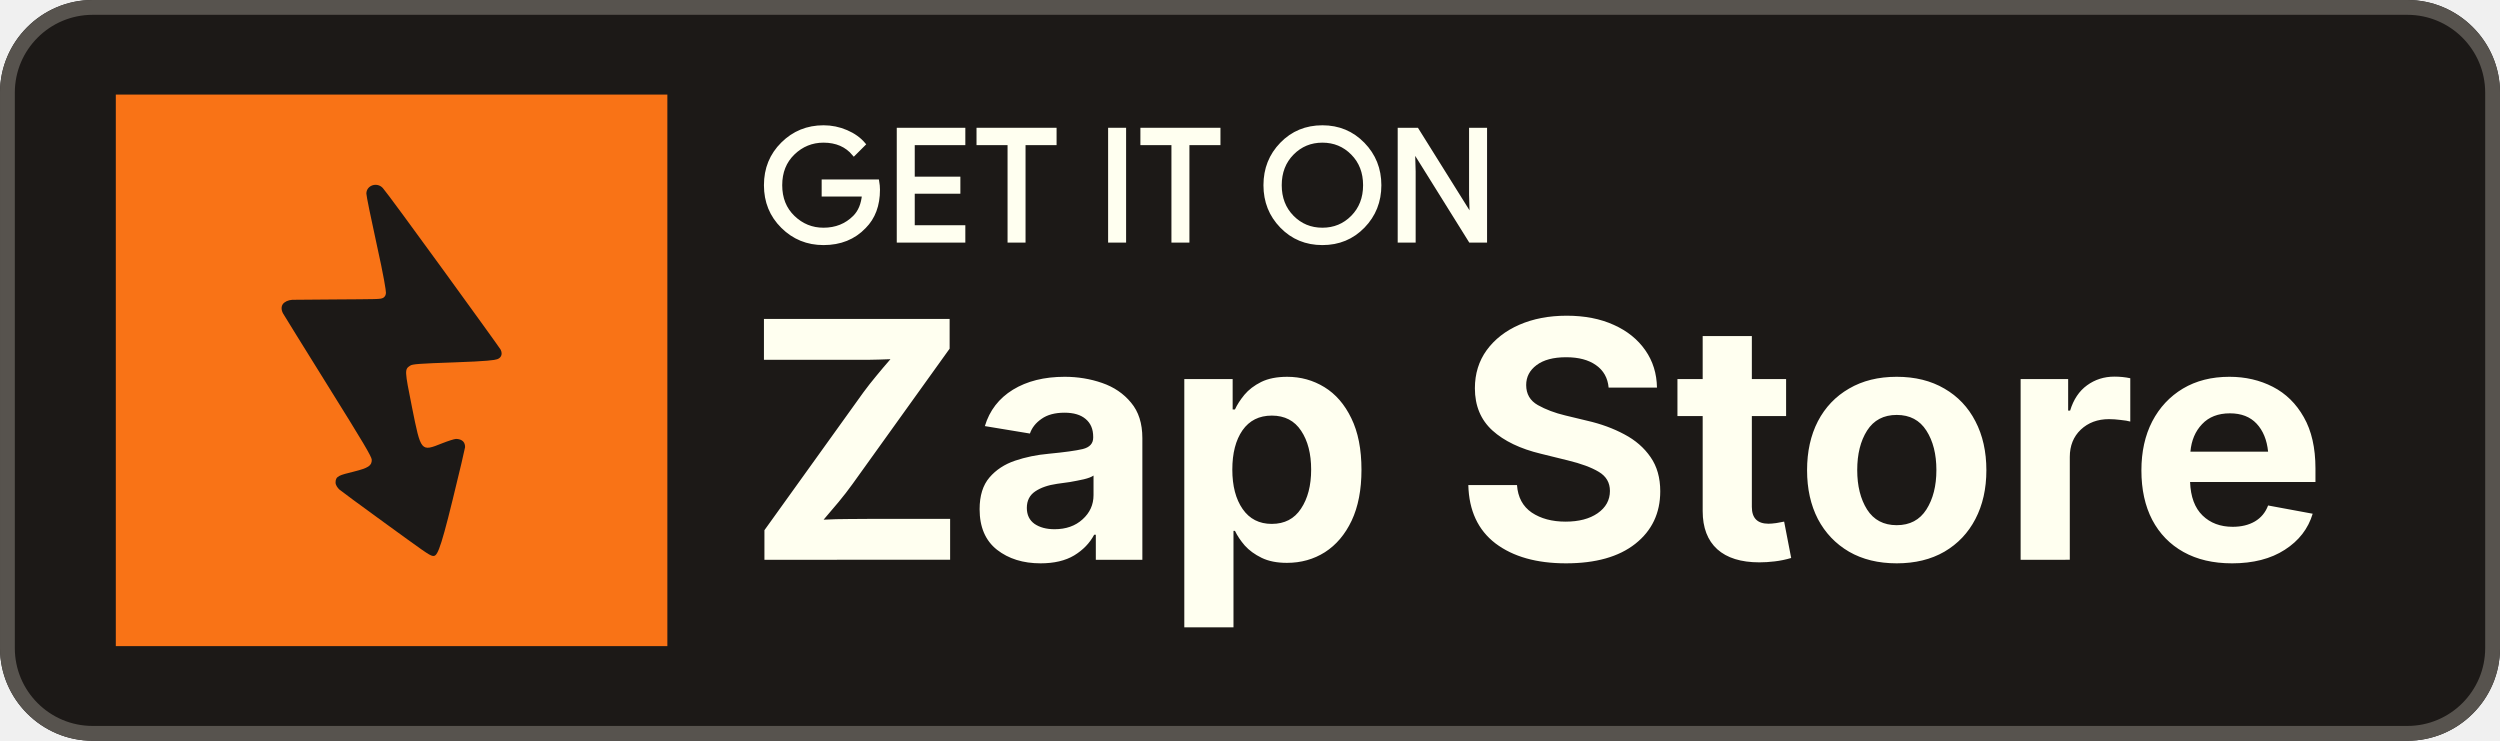
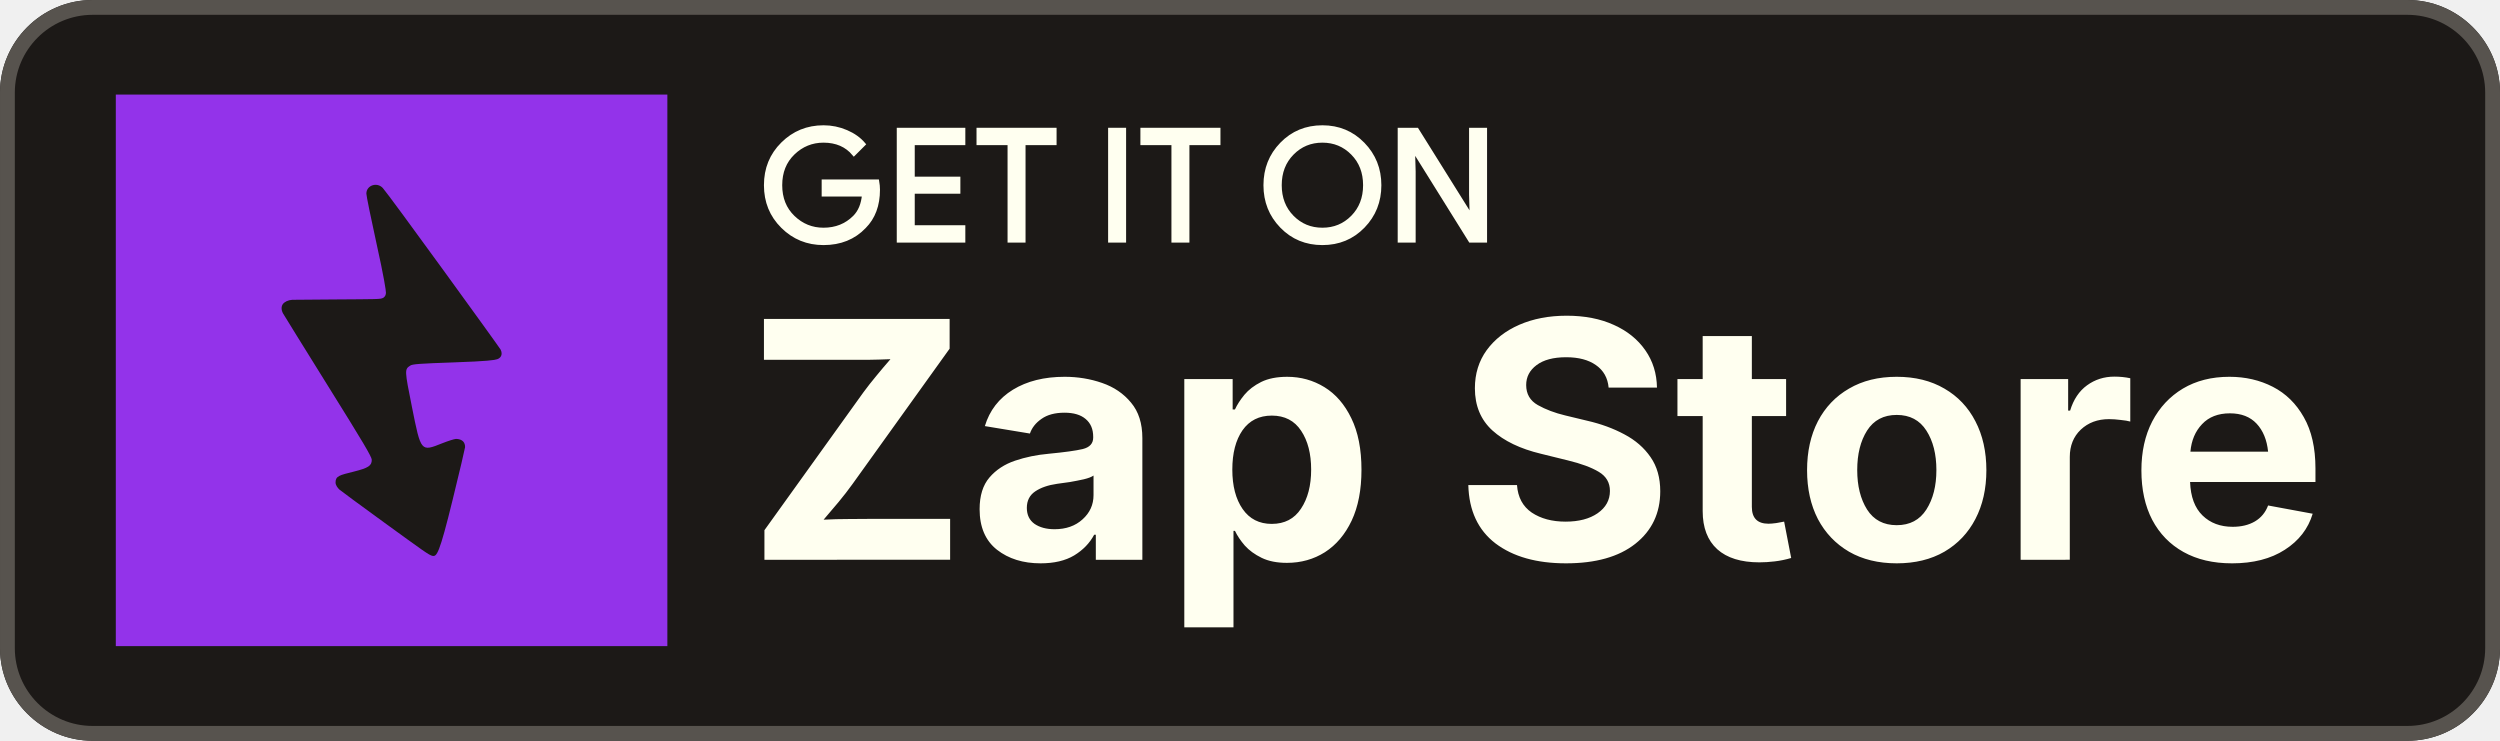
<svg xmlns="http://www.w3.org/2000/svg" xmlns:xlink="http://www.w3.org/1999/xlink" version="1.1" id="svg1" width="180" height="53.333" viewBox="13.333 13.333 180 53.333" xml:space="preserve">
  <defs id="defs1">
    <style id="theme-colors">
      #path4 {
        fill: #1c1917 !important;
      }
      #path6 {
        fill: #57534e !important;
      }
      #path8,
      #path10,
      #path12,
      #path14,
      #path16,
      #path22 {
        fill: #fffff0 !important;
        stroke: #fffff0 !important;
      }
      #path18,
      #text37 {
        fill: #fffff0 !important;
      }
      #path20 {
        fill: none !important;
        stroke: #fffff0 !important;
      }
      #rect1 {
-         fill: #f97316 !important;
+         fill: #9333ea !important;
      }
      #path9-3 {
        fill: #1c1917 !important;
      }

      @media (prefers-color-scheme: dark) {
        #path4 {
          fill: #fffff0 !important;
        }
        #path6 {
          fill: #d8d4bf !important;
        }
        #path8,
        #path10,
        #path12,
        #path14,
        #path16,
        #path22 {
          fill: #1c1917 !important;
          stroke: #1c1917 !important;
        }
        #path18,
        #text37 {
          fill: #1c1917 !important;
        }
        #path20 {
          fill: none !important;
          stroke: #1c1917 !important;
        }
        #rect1 {
-           fill: #fb923c !important;
+           fill: #9333ea !important;
        }
        #path9-3 {
          fill: #1c1917 !important;
        }
      }
    </style>
    <linearGradient id="swatch43">
      <stop style="stop-color:#ffffff;stop-opacity:1;" offset="0" id="stop43" />
    </linearGradient>
    <linearGradient id="swatch41">
      <stop style="stop-color:#ffffff;stop-opacity:1;" offset="0" id="stop41" />
    </linearGradient>
    <linearGradient id="linearGradient35">
      <stop style="stop-color:#000000;stop-opacity:1;" offset="0" id="stop35" />
      <stop style="stop-color:#000000;stop-opacity:0;" offset="1" id="stop36" />
    </linearGradient>
    <clipPath clipPathUnits="userSpaceOnUse" id="clipPath1">
      <path d="M 0,60 H 155 V 0 H 0 Z" id="path1" />
    </clipPath>
    <clipPath clipPathUnits="userSpaceOnUse" id="clipPath3">
      <path d="M 0,60 H 155 V 0 H 0 Z" transform="matrix(1.333333,0,0,-1.333333,0,80)" id="path3" />
    </clipPath>
    <clipPath clipPathUnits="userSpaceOnUse" id="clipPath5">
      <path d="M 0,60 H 155 V 0 H 0 Z" transform="translate(-140.0001,-10.0001)" id="path5" />
    </clipPath>
    <clipPath clipPathUnits="userSpaceOnUse" id="clipPath7">
      <path d="M 0,60 H 155 V 0 H 0 Z" transform="translate(-140.0001,-49.9999)" id="path7" />
    </clipPath>
    <clipPath clipPathUnits="userSpaceOnUse" id="clipPath9">
      <path d="M 0,60 H 155 V 0 H 0 Z" transform="translate(-57.4185,-39.7568)" id="path9" />
    </clipPath>
    <clipPath clipPathUnits="userSpaceOnUse" id="clipPath11">
      <path d="M 0,60 H 155 V 0 H 0 Z" transform="translate(-62.0278,-42.2627)" id="path11" />
    </clipPath>
    <clipPath clipPathUnits="userSpaceOnUse" id="clipPath13">
      <path d="M 0,60 H 155 V 0 H 0 Z" transform="translate(-65.2788,-37)" id="path13" />
    </clipPath>
    <clipPath clipPathUnits="userSpaceOnUse" id="clipPath15">
      <path d="M 0,60 H 155 V 0 H 0 Z" id="path15" />
    </clipPath>
    <clipPath clipPathUnits="userSpaceOnUse" id="clipPath17">
      <path d="M 0,60 H 155 V 0 H 0 Z" transform="translate(-74.1284,-37)" id="path17" />
    </clipPath>
    <clipPath clipPathUnits="userSpaceOnUse" id="clipPath19">
      <path d="M 0,60 H 155 V 0 H 0 Z" transform="translate(-79.7793,-38.2778)" id="path19" />
    </clipPath>
    <clipPath clipPathUnits="userSpaceOnUse" id="clipPath21">
      <path d="M 0,60 H 155 V 0 H 0 Z" transform="translate(-79.7793,-38.2778)" id="path21" />
    </clipPath>
    <clipPath clipPathUnits="userSpaceOnUse" id="clipPath23">
      <path d="M 0,60 H 155 V 0 H 0 Z" transform="translate(-85.5752,-37)" id="path23" />
    </clipPath>
    <clipPath clipPathUnits="userSpaceOnUse" id="clipPath25">
      <path d="M 0,60 H 155 V 0 H 0 Z" id="path25" />
    </clipPath>
    <clipPath clipPathUnits="userSpaceOnUse" id="clipPath27">
      <path d="M 0,60 H 155 V 0 H 0 Z" transform="translate(-30.7173,-30.5759)" id="path27" />
    </clipPath>
    <clipPath clipPathUnits="userSpaceOnUse" id="clipPath29">
      <path d="M 0,60 H 155 V 0 H 0 Z" transform="translate(-41.4882,-32.5001)" id="path29" />
    </clipPath>
    <clipPath clipPathUnits="userSpaceOnUse" id="clipPath31">
      <path d="M 0,60 H 155 V 0 H 0 Z" transform="translate(-20.0701,-40.7229)" id="path31" />
    </clipPath>
    <clipPath clipPathUnits="userSpaceOnUse" id="clipPath33">
      <path d="M 0,60 H 155 V 0 H 0 Z" transform="translate(-30.7959,-29.9991)" id="path33" />
    </clipPath>
    <linearGradient xlink:href="#swatch41" id="linearGradient41" x1="92.134" y1="25.859" x2="177.039" y2="25.859" gradientUnits="userSpaceOnUse" />
    <linearGradient id="swatch6">
      <stop style="stop-color:#6161ff;stop-opacity:1;" offset="0" id="stop6" />
    </linearGradient>
  </defs>
  <g id="layer-MC0">
    <path id="path4" d="m 0,0 h -125 c -2.75,0 -5,2.25 -5,5 v 30 c 0,2.75 2.25,5 5,5 H 0 c 2.75,0 5,-2.25 5,-5 V 5 C 5,2.25 2.75,0 0,0" style="display:inline;fill:#000000;fill-opacity:1;fill-rule:nonzero;stroke:none" transform="matrix(1.333333,0,0,-1.333333,186.6668,66.66653)" clip-path="url(#clipPath5)" />
    <path id="path6" d="m 0,0 h -125 c -2.75,0 -5,-2.25 -5,-5 v -30 c 0,-2.75 2.25,-5 5,-5 H 0 c 2.75,0 5,2.25 5,5 V -5 C 5,-2.25 2.75,0 0,0 m 0,-0.8 c 2.316,0 4.2,-1.884 4.2,-4.2 v -30 c 0,-2.316 -1.884,-4.2 -4.2,-4.2 h -125 c -2.316,0 -4.2,1.884 -4.2,4.2 v 30 c 0,2.316 1.884,4.2 4.2,4.2 z" style="display:inline;fill:#a6a6a6;fill-opacity:1;fill-rule:nonzero;stroke:none" transform="matrix(1.333333,0,0,-1.333333,186.6668,13.33347)" clip-path="url(#clipPath7)" />
    <path id="path8" d="m 0,0 c 0,-0.838 -0.248,-1.505 -0.745,-2.003 -0.565,-0.592 -1.3,-0.888 -2.204,-0.888 -0.867,0 -1.603,0.3 -2.208,0.901 -0.607,0.6 -0.909,1.345 -0.909,2.233 0,0.889 0.302,1.633 0.909,2.234 0.605,0.6 1.341,0.901 2.208,0.901 0.429,0 0.841,-0.084 1.231,-0.252 0.391,-0.168 0.704,-0.391 0.939,-0.67 L -1.307,1.928 C -1.704,2.402 -2.251,2.64 -2.949,2.64 -3.581,2.64 -4.127,2.418 -4.588,1.974 -5.049,1.529 -5.279,0.953 -5.279,0.243 c 0,-0.709 0.23,-1.286 0.691,-1.73 0.461,-0.445 1.007,-0.666 1.639,-0.666 0.67,0 1.228,0.223 1.676,0.67 0.29,0.291 0.457,0.695 0.502,1.215 h -2.178 v 0.721 h 2.907 C -0.014,0.296 0,0.145 0,0" style="display:inline;fill:#ffffff;fill-opacity:1;fill-rule:nonzero;stroke:#ffffff;stroke-width:0.2;stroke-linecap:butt;stroke-linejoin:miter;stroke-miterlimit:10;stroke-dasharray:none;stroke-opacity:1" transform="matrix(1.333333,0,0,-1.333333,76.558,26.99093)" clip-path="url(#clipPath9)" />
    <path id="path10" d="m 0,0 h -2.732 v -1.902 h 2.464 V -2.623 H -2.732 V -4.525 H 0 v -0.738 h -3.503 v 6 l 3.503,0 z" style="fill:#ffffff;fill-opacity:1;fill-rule:nonzero;stroke:#f9f9f9;stroke-width:0.2;stroke-linecap:butt;stroke-linejoin:miter;stroke-miterlimit:10;stroke-dasharray:none;stroke-opacity:1" transform="matrix(1.333333,0,0,-1.333333,82.70373,23.64973)" clip-path="url(#clipPath11)" />
    <path id="path12" d="M 0,0 H -0.771 V 5.263 H -2.447 V 6 H 1.676 V 5.263 H 0 Z" style="display:inline;fill:#ffffff;fill-opacity:1;fill-rule:nonzero;stroke:#ffffff;stroke-width:0.2;stroke-linecap:butt;stroke-linejoin:miter;stroke-miterlimit:10;stroke-dasharray:none;stroke-opacity:1" transform="matrix(1.333333,0,0,-1.333333,87.0384,30.66667)" clip-path="url(#clipPath13)" />
    <path id="path14" d="m 69.938,43 h 0.771 v -6 h -0.771 z" style="display:inline;fill:#ffffff;fill-opacity:1;fill-rule:nonzero;stroke:#ffffff;stroke-width:0.2;stroke-linecap:butt;stroke-linejoin:miter;stroke-miterlimit:10;stroke-dasharray:none;stroke-opacity:1" transform="matrix(1.333333,0,0,-1.333333,0,80)" clip-path="url(#clipPath15)" />
    <path id="path16" d="M 0,0 H -0.771 V 5.263 H -2.447 V 6 H 1.676 V 5.263 H 0 Z" style="display:inline;fill:#ffffff;fill-opacity:1;fill-rule:nonzero;stroke:#ffffff;stroke-width:0.2;stroke-linecap:butt;stroke-linejoin:miter;stroke-miterlimit:10;stroke-dasharray:none;stroke-opacity:1" transform="matrix(1.333333,0,0,-1.333333,98.83787,30.66667)" clip-path="url(#clipPath17)" />
    <path id="path18" d="M 0,0 C 0.444,-0.45 0.987,-0.674 1.63,-0.674 2.273,-0.674 2.816,-0.45 3.26,0 3.704,0.45 3.927,1.024 3.927,1.722 3.927,2.42 3.704,2.995 3.26,3.444 2.816,3.894 2.273,4.119 1.63,4.119 0.987,4.119 0.444,3.894 0,3.444 -0.443,2.995 -0.666,2.42 -0.666,1.722 -0.666,1.024 -0.443,0.45 0,0 m 3.83,-0.502 c -0.59,-0.607 -1.323,-0.91 -2.2,-0.91 -0.877,0 -1.61,0.303 -2.199,0.91 -0.59,0.606 -0.884,1.347 -0.884,2.224 0,0.877 0.294,1.619 0.884,2.225 0.589,0.606 1.322,0.91 2.199,0.91 0.872,0 1.603,-0.305 2.196,-0.914 C 4.418,3.334 4.714,2.594 4.714,1.722 4.714,0.845 4.419,0.104 3.83,-0.502" style="display:inline;fill:#ffffff;fill-opacity:1;fill-rule:nonzero;stroke:none" transform="matrix(1.333333,0,0,-1.333333,106.3724,28.96293)" clip-path="url(#clipPath19)" />
    <path id="path20" d="M 0,0 C 0.444,-0.45 0.987,-0.674 1.63,-0.674 2.273,-0.674 2.816,-0.45 3.26,0 3.704,0.45 3.927,1.024 3.927,1.722 3.927,2.42 3.704,2.995 3.26,3.444 2.816,3.894 2.273,4.119 1.63,4.119 0.987,4.119 0.444,3.894 0,3.444 -0.443,2.995 -0.666,2.42 -0.666,1.722 -0.666,1.024 -0.443,0.45 0,0 Z m 3.83,-0.502 c -0.59,-0.607 -1.323,-0.91 -2.2,-0.91 -0.877,0 -1.61,0.303 -2.199,0.91 -0.59,0.606 -0.884,1.347 -0.884,2.224 0,0.877 0.294,1.619 0.884,2.225 0.589,0.606 1.322,0.91 2.199,0.91 0.872,0 1.603,-0.305 2.196,-0.914 C 4.418,3.334 4.714,2.594 4.714,1.722 4.714,0.845 4.419,0.104 3.83,-0.502 Z" style="display:inline;fill:none;stroke:#ffffff;stroke-width:0.2;stroke-linecap:butt;stroke-linejoin:miter;stroke-miterlimit:10;stroke-dasharray:none;stroke-opacity:1" transform="matrix(1.333333,0,0,-1.333333,106.3724,28.96293)" clip-path="url(#clipPath21)" />
    <path id="path22" d="M 0,0 V 6 H 0.938 L 3.854,1.333 H 3.888 L 3.854,2.489 V 6 H 4.626 V 0 H 3.821 L 0.77,4.894 H 0.737 L 0.77,3.737 V 0 Z" style="display:inline;fill:#ffffff;fill-opacity:1;fill-rule:nonzero;stroke:#ffffff;stroke-width:0.2;stroke-linecap:butt;stroke-linejoin:miter;stroke-miterlimit:10;stroke-dasharray:none;stroke-opacity:1" transform="matrix(1.333333,0,0,-1.333333,114.1003,30.66667)" clip-path="url(#clipPath23)" />
    <path d="m 68.372,53.637 v -2.13 l 7.127,-9.927 q 0.437,-0.594 0.932,-1.187 0.496,-0.605 1.015,-1.199 -0.838,0.035 -1.687,0.047 -0.838,0 -1.676,0 H 68.337 V 36.296 H 81.706 V 38.437 l -6.997,9.753 q -0.46,0.64 -0.991,1.28 -0.531,0.64 -1.086,1.28 0.897,-0.047 1.782,-0.047 0.885,-0.012 1.782,-0.012 h 5.546 v 2.944 z m 19.883,0.256 q -1.888,0 -3.139,-0.978 -1.251,-0.989 -1.251,-2.921 0,-1.455 0.708,-2.281 0.708,-0.826 1.841,-1.21 1.133,-0.384 2.431,-0.5 1.699,-0.163 2.443,-0.338 0.755,-0.186 0.755,-0.826 v -0.058 q 0,-0.826 -0.543,-1.28 -0.531,-0.454 -1.522,-0.454 -1.027,0 -1.652,0.442 -0.625,0.431 -0.838,1.059 L 84.243,44.012 q 0.507,-1.688 2.018,-2.619 1.522,-0.931 3.729,-0.931 1.416,0 2.69,0.442 1.286,0.442 2.089,1.42 0.814,0.966 0.814,2.549 v 8.764 h -3.351 v -1.804 h -0.118 q -0.484,0.908 -1.44,1.49 -0.956,0.57 -2.419,0.57 z m 1.003,-2.456 q 1.239,0 2.018,-0.71 0.791,-0.71 0.791,-1.746 v -1.408 q -0.212,0.151 -0.696,0.268 -0.472,0.105 -1.003,0.198 -0.531,0.081 -0.92,0.128 -0.979,0.14 -1.581,0.547 -0.602,0.407 -0.602,1.187 0,0.756 0.555,1.152 0.566,0.384 1.44,0.384 z m 9.345,7.064 V 40.625 h 3.481 v 2.188 h 0.165 q 0.236,-0.512 0.684,-1.059 0.46,-0.547 1.204,-0.919 0.755,-0.372 1.876,-0.372 1.463,0 2.679,0.745 1.215,0.745 1.935,2.235 0.732,1.49 0.732,3.713 0,2.165 -0.708,3.666 -0.708,1.49 -1.923,2.269 -1.215,0.768 -2.738,0.768 -1.074,0 -1.817,-0.361 -0.743,-0.361 -1.215,-0.885 -0.46,-0.535 -0.708,-1.059 h -0.106 v 6.948 z m 6.301,-7.448 q 1.381,0 2.1,-1.094 0.732,-1.094 0.732,-2.816 0,-1.711 -0.72,-2.793 -0.72,-1.094 -2.112,-1.094 -1.369,0 -2.112,1.059 -0.732,1.059 -0.732,2.828 0,1.769 0.743,2.84 0.743,1.071 2.1,1.071 z m 21.181,2.84 q -3.174,0 -5.074,-1.432 -1.888,-1.443 -1.959,-4.201 h 3.505 q 0.094,1.315 1.062,1.979 0.979,0.652 2.431,0.652 1.44,0 2.313,-0.605 0.885,-0.617 0.885,-1.606 0,-0.896 -0.802,-1.373 -0.791,-0.477 -2.23,-0.826 l -1.935,-0.477 q -2.23,-0.535 -3.493,-1.676 -1.263,-1.152 -1.263,-3.038 0,-1.571 0.85,-2.747 0.861,-1.175 2.348,-1.827 1.499,-0.652 3.41,-0.652 1.947,0 3.398,0.663 1.451,0.652 2.266,1.827 0.814,1.164 0.838,2.688 h -3.481 q -0.094,-1.047 -0.909,-1.618 -0.802,-0.57 -2.148,-0.57 -1.381,0 -2.136,0.57 -0.743,0.559 -0.743,1.432 0,0.966 0.838,1.443 0.85,0.477 1.971,0.745 l 1.593,0.384 q 1.475,0.338 2.667,0.978 1.192,0.628 1.888,1.641 0.696,1.001 0.696,2.456 0,2.363 -1.794,3.782 -1.782,1.408 -4.991,1.408 z m 15.847,-13.268 v 2.665 h -2.466 v 6.541 q 0,1.21 1.204,1.21 0.201,0 0.555,-0.047 0.366,-0.058 0.566,-0.105 l 0.507,2.619 q -0.59,0.175 -1.18,0.244 -0.578,0.07 -1.109,0.07 -1.982,0 -3.033,-0.943 -1.05,-0.954 -1.05,-2.747 v -6.843 h -1.817 v -2.665 h 1.817 v -3.096 h 3.54 v 3.096 z m 7.965,13.268 q -1.982,0 -3.434,-0.838 -1.451,-0.85 -2.242,-2.351 -0.779,-1.513 -0.779,-3.515 0,-2.013 0.779,-3.526 0.791,-1.513 2.242,-2.351 1.451,-0.85 3.434,-0.85 1.982,0 3.434,0.85 1.451,0.838 2.23,2.351 0.791,1.513 0.791,3.526 0,2.002 -0.791,3.515 -0.779,1.501 -2.23,2.351 -1.451,0.838 -3.434,0.838 z m 0,-2.747 q 1.416,0 2.136,-1.129 0.72,-1.129 0.72,-2.84 0,-1.722 -0.72,-2.84 -0.72,-1.129 -2.136,-1.129 -1.416,0 -2.136,1.129 -0.708,1.117 -0.708,2.84 0,1.711 0.708,2.84 0.72,1.129 2.136,1.129 z m 8.921,2.491 V 40.625 h 3.422 v 2.269 h 0.142 q 0.366,-1.199 1.215,-1.816 0.861,-0.628 1.971,-0.628 0.602,0 1.145,0.116 v 3.119 q -0.236,-0.07 -0.696,-0.116 -0.448,-0.058 -0.838,-0.058 -1.227,0 -2.03,0.756 -0.791,0.756 -0.791,1.967 v 7.402 z m 15.21,0.256 q -2.018,0 -3.481,-0.815 -1.463,-0.815 -2.254,-2.316 -0.779,-1.501 -0.779,-3.561 0,-2.013 0.779,-3.526 0.791,-1.513 2.207,-2.363 1.428,-0.85 3.351,-0.85 1.723,0 3.127,0.722 1.404,0.722 2.23,2.188 0.838,1.466 0.838,3.689 v 0.978 h -9.027 q 0.059,1.594 0.897,2.409 0.838,0.815 2.171,0.815 0.932,0 1.593,-0.384 0.673,-0.396 0.956,-1.152 l 3.21,0.594 q -0.484,1.618 -2.006,2.595 -1.51,0.978 -3.811,0.978 z m -2.985,-8.042 h 5.593 q -0.13,-1.269 -0.826,-2.013 -0.696,-0.745 -1.923,-0.745 -1.274,0 -2.006,0.78 -0.732,0.768 -0.838,1.979 z" id="text37" style="font-weight:bold;font-size:24px;font-family:Inter;-inkscape-font-specification:'Inter, Bold';fill:#ffffff;stroke-width:1.734;paint-order:fill markers stroke" aria-label="Zap Store" />
    <g id="g24" transform="matrix(3.779528,0,0,3.779528,17.5291,16)" style="display:inline">
      <g id="layer1">
-         <rect style="display:inline;fill:#6161ff;fill-opacity:1;stroke:#000000;stroke-width:0;stroke-linejoin:bevel;stroke-dasharray:none;stroke-opacity:1;paint-order:fill markers stroke" id="rect1" width="10.507" height="10.507" x="1.096" y="1.096" />
+         <rect style="display:inline;fill:#9333ea;fill-opacity:1;stroke:#000000;stroke-width:0;stroke-linejoin:bevel;stroke-dasharray:none;stroke-opacity:1;paint-order:fill markers stroke" id="rect1" width="10.507" height="10.507" x="1.096" y="1.096" />
      </g>
      <g id="layer5">
        <path style="display:inline;fill:#fefefd;fill-opacity:1;stroke:#000000;stroke-width:0;stroke-dasharray:none;stroke-opacity:1" d="M 6.219,9.256 C 5.771,8.931 5.383,8.645 5.357,8.622 5.325,8.592 5.282,8.539 5.282,8.486 c 0,-0.124 0.073,-0.139 0.346,-0.207 0.279,-0.07 0.344,-0.112 0.344,-0.225 0,-0.057 -0.162,-0.33 -0.834,-1.407 C 4.68,5.911 4.294,5.289 4.281,5.264 4.243,5.194 4.24,5.108 4.307,5.058 4.36,5.017 4.432,5 4.524,5.005 l 0.721,-0.006 C 6.104,4.993 6.13,4.996 6.186,4.97 6.232,4.945 6.241,4.903 6.242,4.871 6.244,4.836 6.203,4.567 6.064,3.941 5.957,3.455 5.869,3.023 5.869,2.983 5.869,2.825 6.071,2.756 6.182,2.876 6.292,2.994 8.408,5.915 8.427,5.955 8.475,6.054 8.424,6.117 8.36,6.138 8.312,6.154 8.179,6.176 7.533,6.198 6.875,6.221 6.75,6.23 6.705,6.259 6.595,6.331 6.596,6.341 6.738,7.051 6.91,7.908 6.905,7.902 7.316,7.738 7.43,7.693 7.547,7.656 7.576,7.656 c 0.062,0 0.178,0.021 0.173,0.159 -7.928e-4,0.021 -0.106,0.47 -0.236,0.998 C 7.256,9.864 7.209,9.895 7.131,9.884 7.065,9.874 6.937,9.776 6.219,9.256 Z" id="path9-3" />
      </g>
    </g>
  </g>
</svg>
